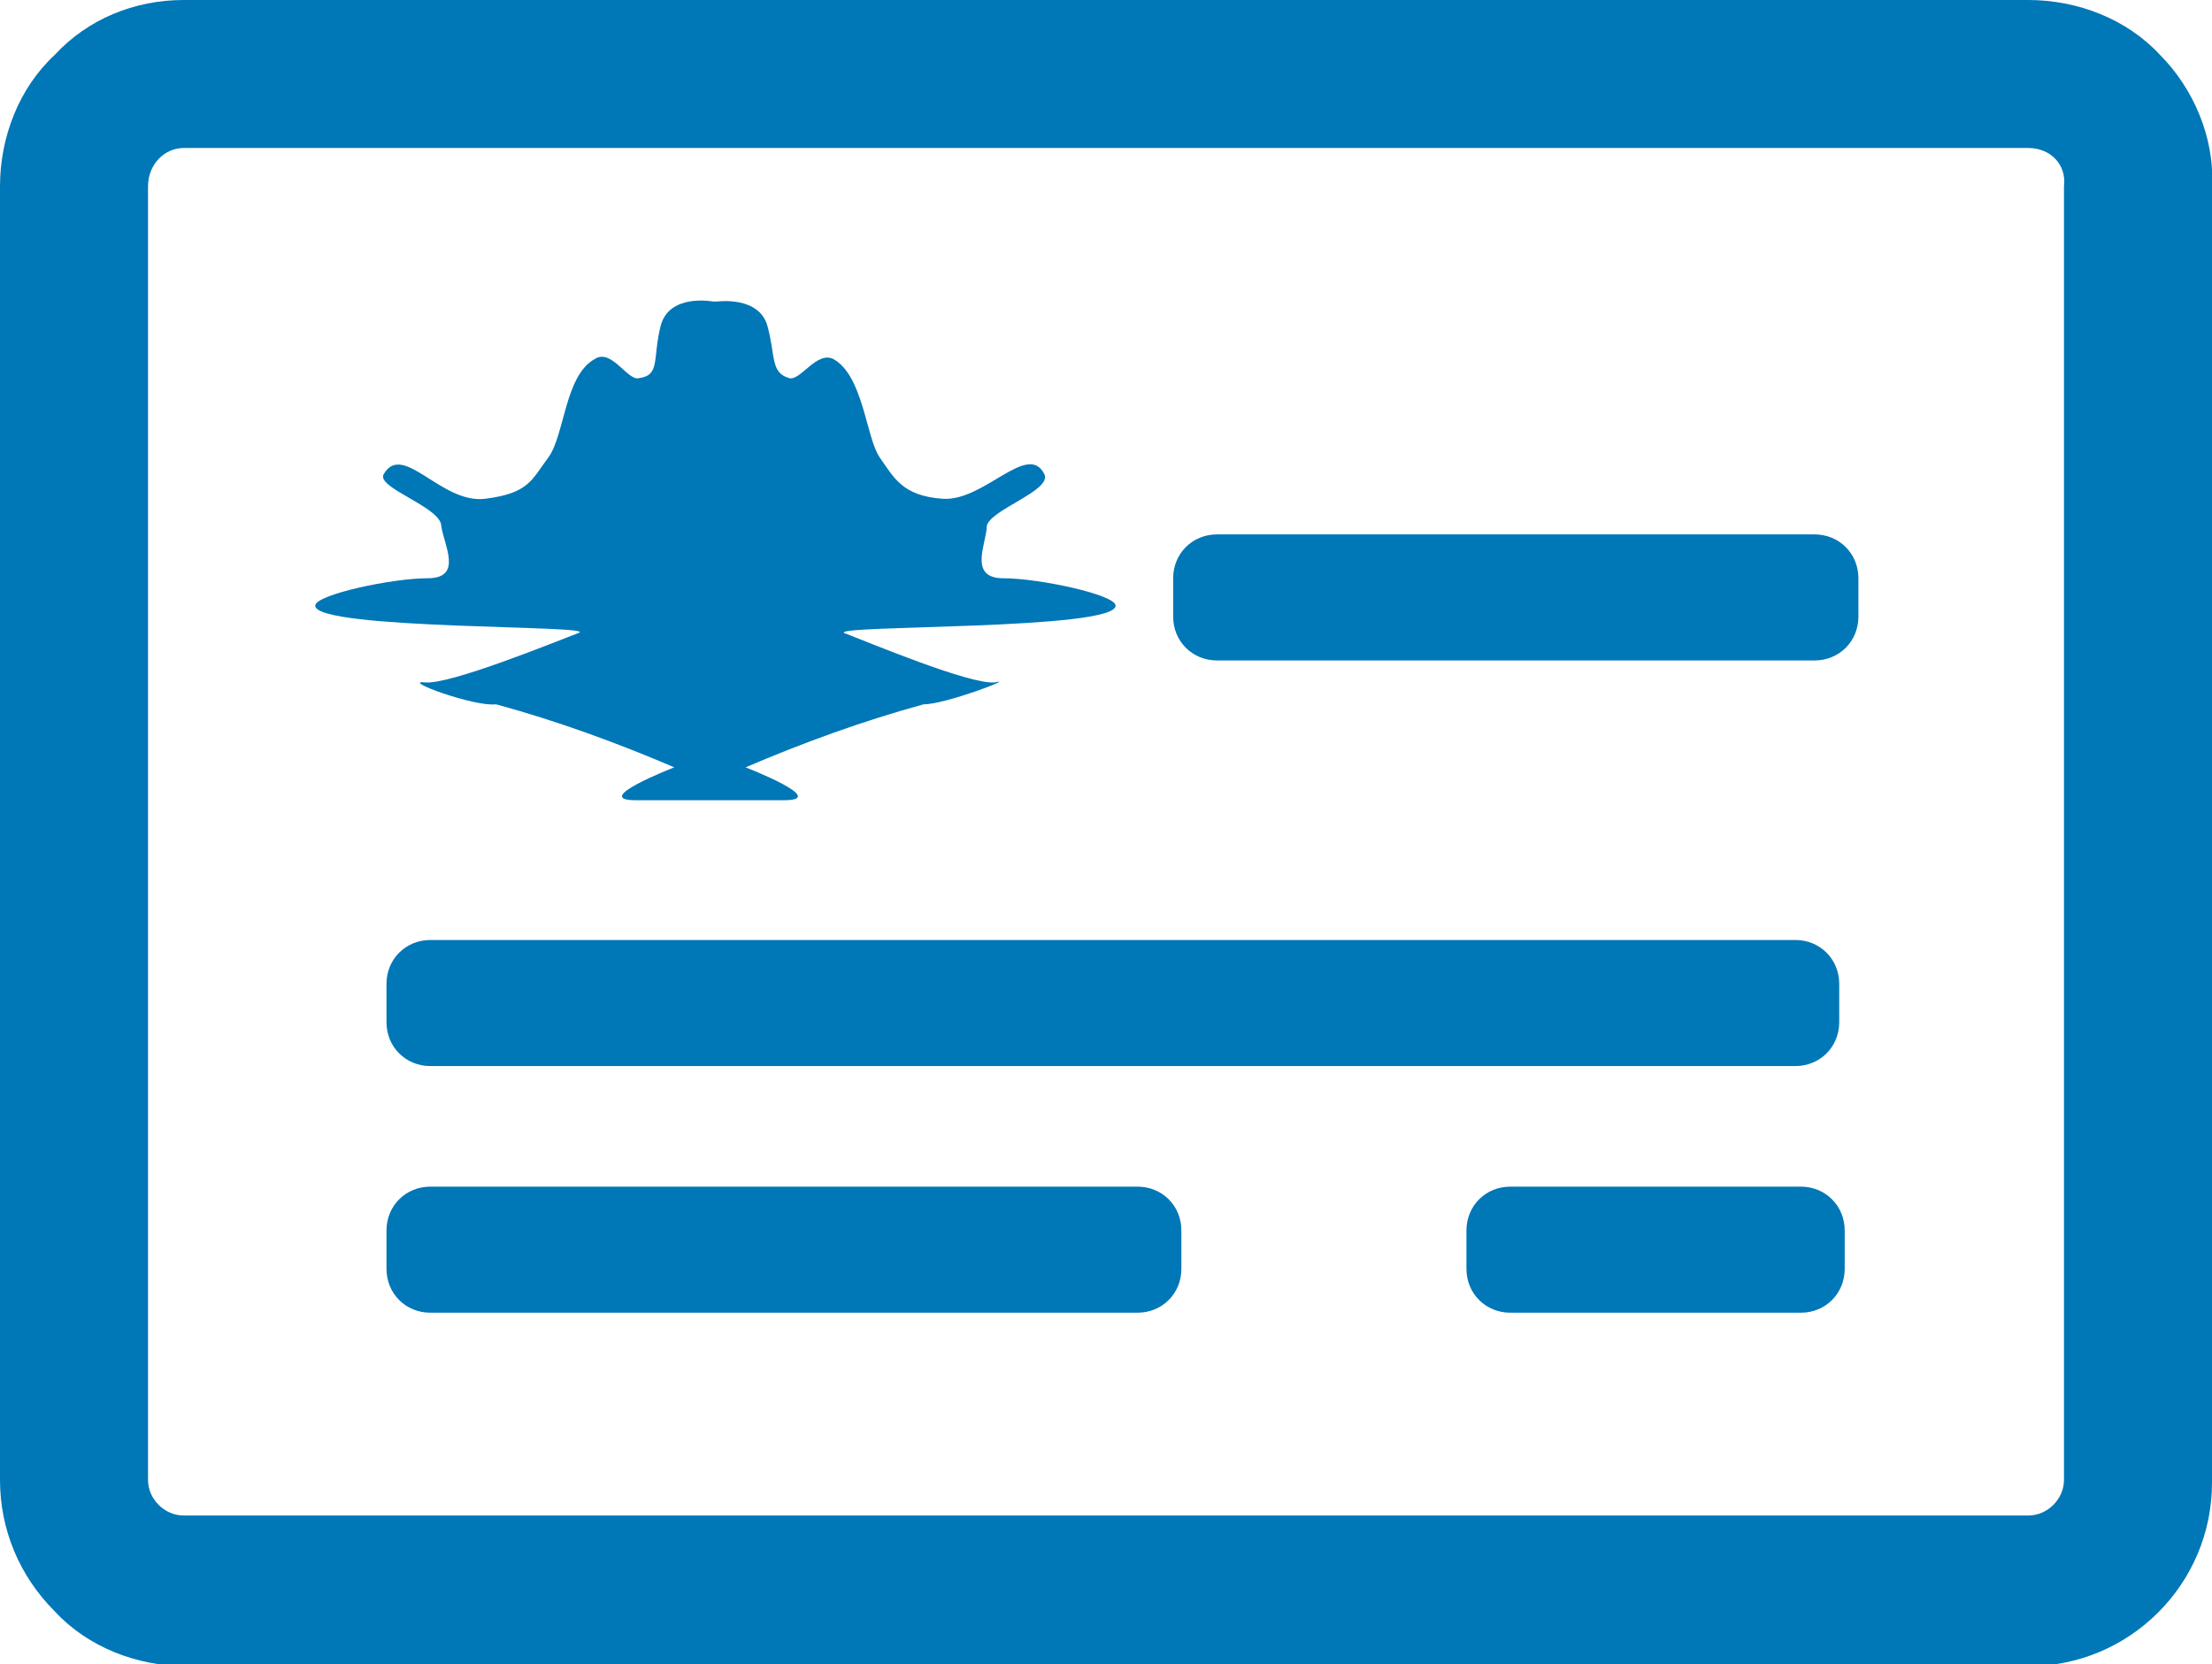
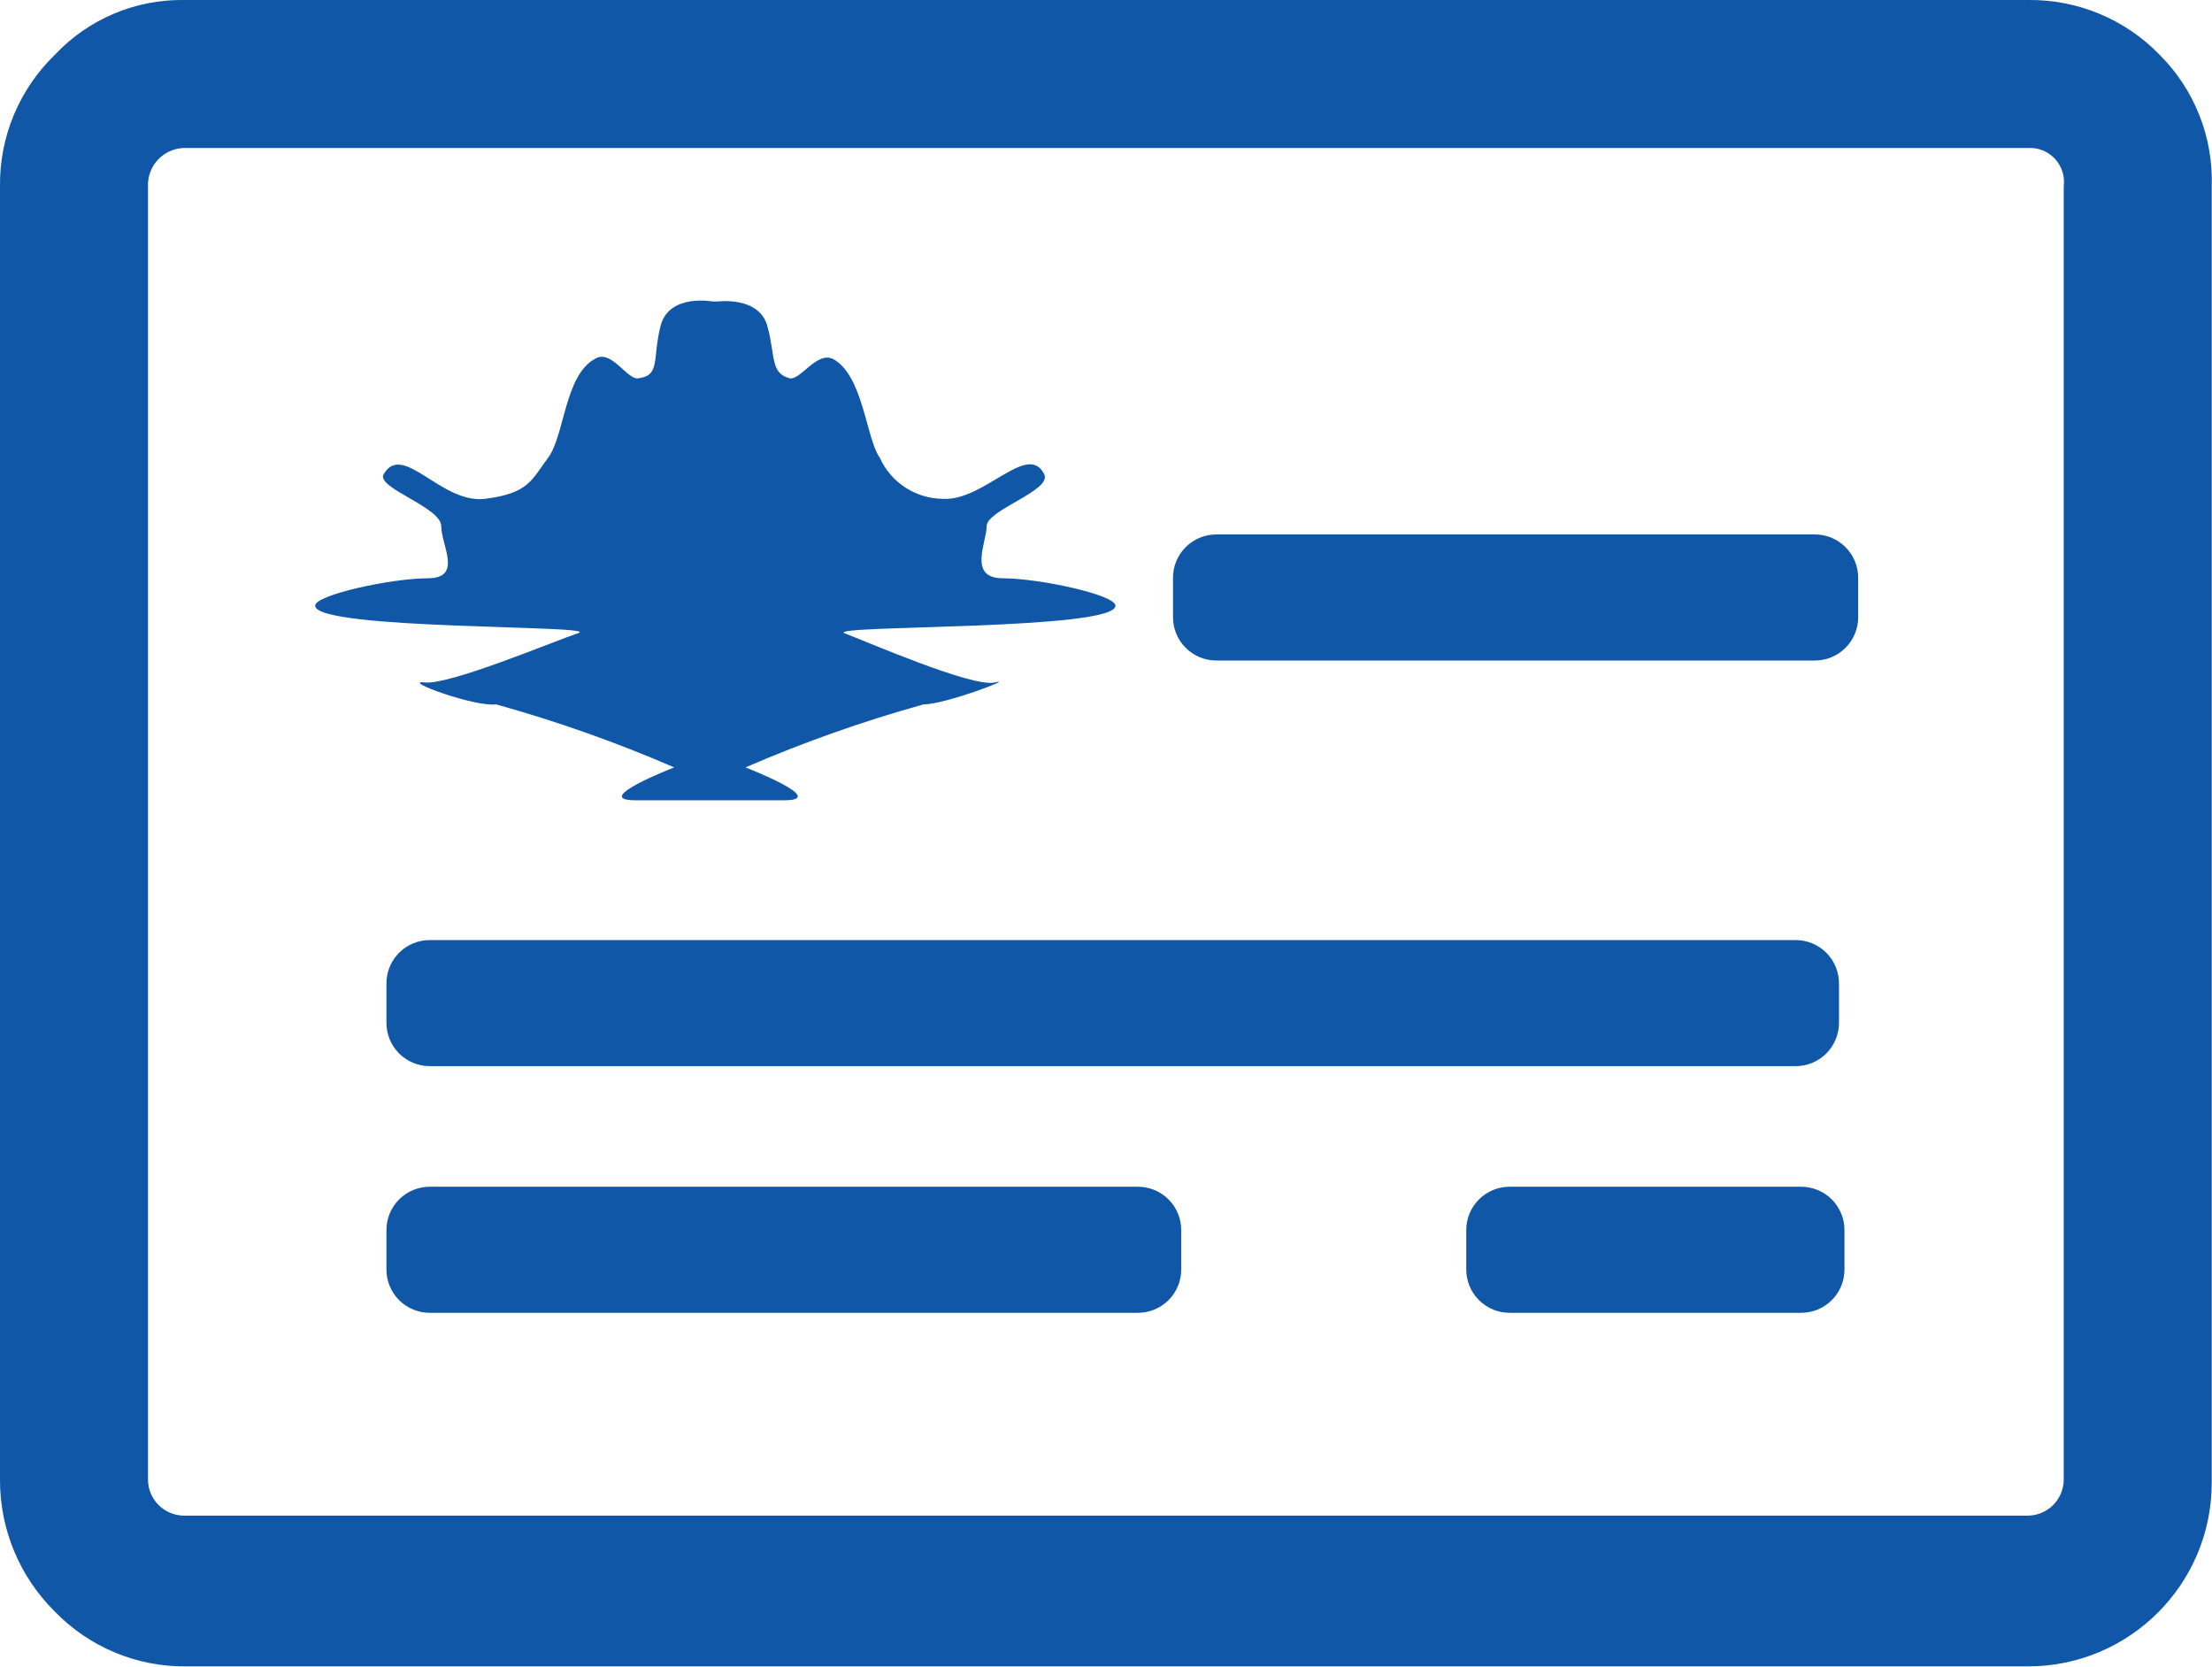
- <svg xmlns="http://www.w3.org/2000/svg" version="1.1" id="Layer_1" x="0px" y="0px" viewBox="0 0 80.7 60.7" style="enable-background:new 0 0 80.7 60.7;" xml:space="preserve">
-   <style type="text/css">
- 	.st0{fill:#0077B7;}
- </style>
-   <path class="st0" d="M44.4,19.5h21.8c0.9,0,1.6,0.7,1.6,1.6v1.4c0,0.9-0.7,1.6-1.6,1.6H44.4c-0.9,0-1.6-0.7-1.6-1.6v-1.4  C42.8,20.2,43.5,19.5,44.4,19.5z" />
-   <path class="st0" d="M15.7,43.3h25.8c0.9,0,1.6,0.7,1.6,1.6v1.4c0,0.9-0.7,1.6-1.6,1.6H15.7c-0.9,0-1.6-0.7-1.6-1.6v-1.4  C14.1,44,14.8,43.3,15.7,43.3z" />
-   <path class="st0" d="M55.1,43.3h10.6c0.9,0,1.6,0.7,1.6,1.6v1.4c0,0.9-0.7,1.6-1.6,1.6H55.1c-0.9,0-1.6-0.7-1.6-1.6v-1.4  C53.5,44,54.2,43.3,55.1,43.3z" />
-   <path class="st0" d="M78.8,2c-1.2-1.3-3-2-4.8-2H6.7C4.9,0,3.2,0.7,2,2C0.7,3.2,0,5,0,6.8v47.2c0,1.8,0.7,3.5,2,4.8  c1.2,1.3,3,2,4.8,2H74c3.7,0,6.7-3,6.7-6.7V6.8C80.8,5,80,3.2,78.8,2z M75.3,54c0,0.7-0.6,1.3-1.3,1.3H6.7c-0.7,0-1.3-0.6-1.3-1.3  V6.8C5.4,6,6,5.4,6.7,5.4c0,0,0,0,0,0H74c0.8,0,1.4,0.6,1.3,1.4c0,0,0,0,0,0V54z" />
-   <path class="st0" d="M40.7,22.1c0-0.4-2.8-1-4.1-1S36,19.8,36,19.2c0.1-0.6,2.4-1.3,2.1-1.9c-0.6-1.2-2.2,1-3.7,0.9  s-1.8-0.8-2.3-1.5c-0.5-0.7-0.6-3-1.7-3.6c-0.6-0.3-1.2,0.8-1.6,0.7c-0.7-0.2-0.5-0.8-0.8-1.9S26.2,11,26.2,11h-0.2  c0,0-1.6-0.3-1.9,0.9s0,1.8-0.8,1.9c-0.4,0.1-1-1.1-1.6-0.7c-1.1,0.6-1.1,2.8-1.7,3.6c-0.6,0.8-0.7,1.3-2.3,1.5s-3-2.1-3.7-0.9  c-0.3,0.5,2.1,1.2,2.1,1.9c0.1,0.7,0.8,1.9-0.5,1.9s-4.1,0.6-4.1,1c0,0.9,10.5,0.7,9.6,1c-0.8,0.3-4.7,1.9-5.6,1.8  c-0.9-0.1,1.8,0.9,2.6,0.8c2.2,0.6,4.4,1.4,6.5,2.3c0,0-3.1,1.2-1.4,1.2c0.9,0,1.8,0,2.7,0c0.9,0,1.8,0,2.7,0c1.7,0-1.4-1.2-1.4-1.2  c2.1-0.9,4.3-1.7,6.5-2.3c0.8,0,3.4-1,2.6-0.8c-0.9,0.1-4.7-1.5-5.5-1.8C30.3,22.8,40.7,23,40.7,22.1z" />
-   <path class="st0" d="M15.7,34.3h49.8c0.9,0,1.6,0.7,1.6,1.6v1.4c0,0.9-0.7,1.6-1.6,1.6H15.7c-0.9,0-1.6-0.7-1.6-1.6v-1.4  C14.1,35,14.8,34.3,15.7,34.3z" />
+ <svg xmlns="http://www.w3.org/2000/svg" id="Layer_1" data-name="Layer 1" viewBox="0 0 80.71 60.8">
+   <defs>
+     <style>.cls-1{fill:#1057a7;}</style>
+   </defs>
+   <path class="cls-1" d="M44.4,19.5H66.2a1.58,1.58,0,0,1,1.6,1.6v1.4a1.58,1.58,0,0,1-1.6,1.6H44.4a1.58,1.58,0,0,1-1.6-1.6V21.1A1.58,1.58,0,0,1,44.4,19.5Z" />
+   <path class="cls-1" d="M15.7,43.3H41.5a1.58,1.58,0,0,1,1.6,1.6v1.4a1.58,1.58,0,0,1-1.6,1.6H15.7a1.58,1.58,0,0,1-1.6-1.6V44.9A1.58,1.58,0,0,1,15.7,43.3Z" />
+   <path class="cls-1" d="M55.1,43.3H65.7a1.58,1.58,0,0,1,1.6,1.6v1.4a1.58,1.58,0,0,1-1.6,1.6H55.1a1.58,1.58,0,0,1-1.6-1.6V44.9A1.58,1.58,0,0,1,55.1,43.3Z" />
+   <path class="cls-1" d="M78.8,2A6.57,6.57,0,0,0,74,0H6.7A6.34,6.34,0,0,0,2,2,6.57,6.57,0,0,0,0,6.8V54a6.73,6.73,0,0,0,2,4.8,6.57,6.57,0,0,0,4.8,2H74a6.7,6.7,0,0,0,6.7-6.7V6.8A6.48,6.48,0,0,0,78.8,2ZM75.3,54A1.32,1.32,0,0,1,74,55.3H6.7A1.32,1.32,0,0,1,5.4,54V6.8A1.35,1.35,0,0,1,6.7,5.4H74a1.24,1.24,0,0,1,1.3,1.4h0Z" />
+   <path class="cls-1" d="M40.7,22.1c0-.4-2.8-1-4.1-1s-.6-1.3-.6-1.9,2.4-1.3,2.1-1.9c-.6-1.2-2.2,1-3.7.9a2.55,2.55,0,0,1-2.3-1.5c-.5-.7-.6-3-1.7-3.6-.6-.3-1.2.8-1.6.7-.7-.2-.5-.8-.8-1.9s-1.8-.9-1.8-.9H26s-1.6-.3-1.9.9,0,1.8-.8,1.9c-.4.1-1-1.1-1.6-.7-1.1.6-1.1,2.8-1.7,3.6s-.7,1.3-2.3,1.5-3-2.1-3.7-.9c-.3.5,2.1,1.2,2.1,1.9s.8,1.9-.5,1.9-4.1.6-4.1,1c0,.9,10.5.7,9.6,1s-4.7,1.9-5.6,1.8,1.8.9,2.6.8A50.18,50.18,0,0,1,24.6,28s-3.1,1.2-1.4,1.2h5.4c1.7,0-1.4-1.2-1.4-1.2a50.18,50.18,0,0,1,6.5-2.3c.8,0,3.4-1,2.6-.8s-4.7-1.5-5.5-1.8C30.3,22.8,40.7,23,40.7,22.1Z" />
+   <path class="cls-1" d="M15.7,34.3H65.5a1.58,1.58,0,0,1,1.6,1.6v1.4a1.58,1.58,0,0,1-1.6,1.6H15.7a1.58,1.58,0,0,1-1.6-1.6V35.9A1.58,1.58,0,0,1,15.7,34.3Z" />
</svg>
